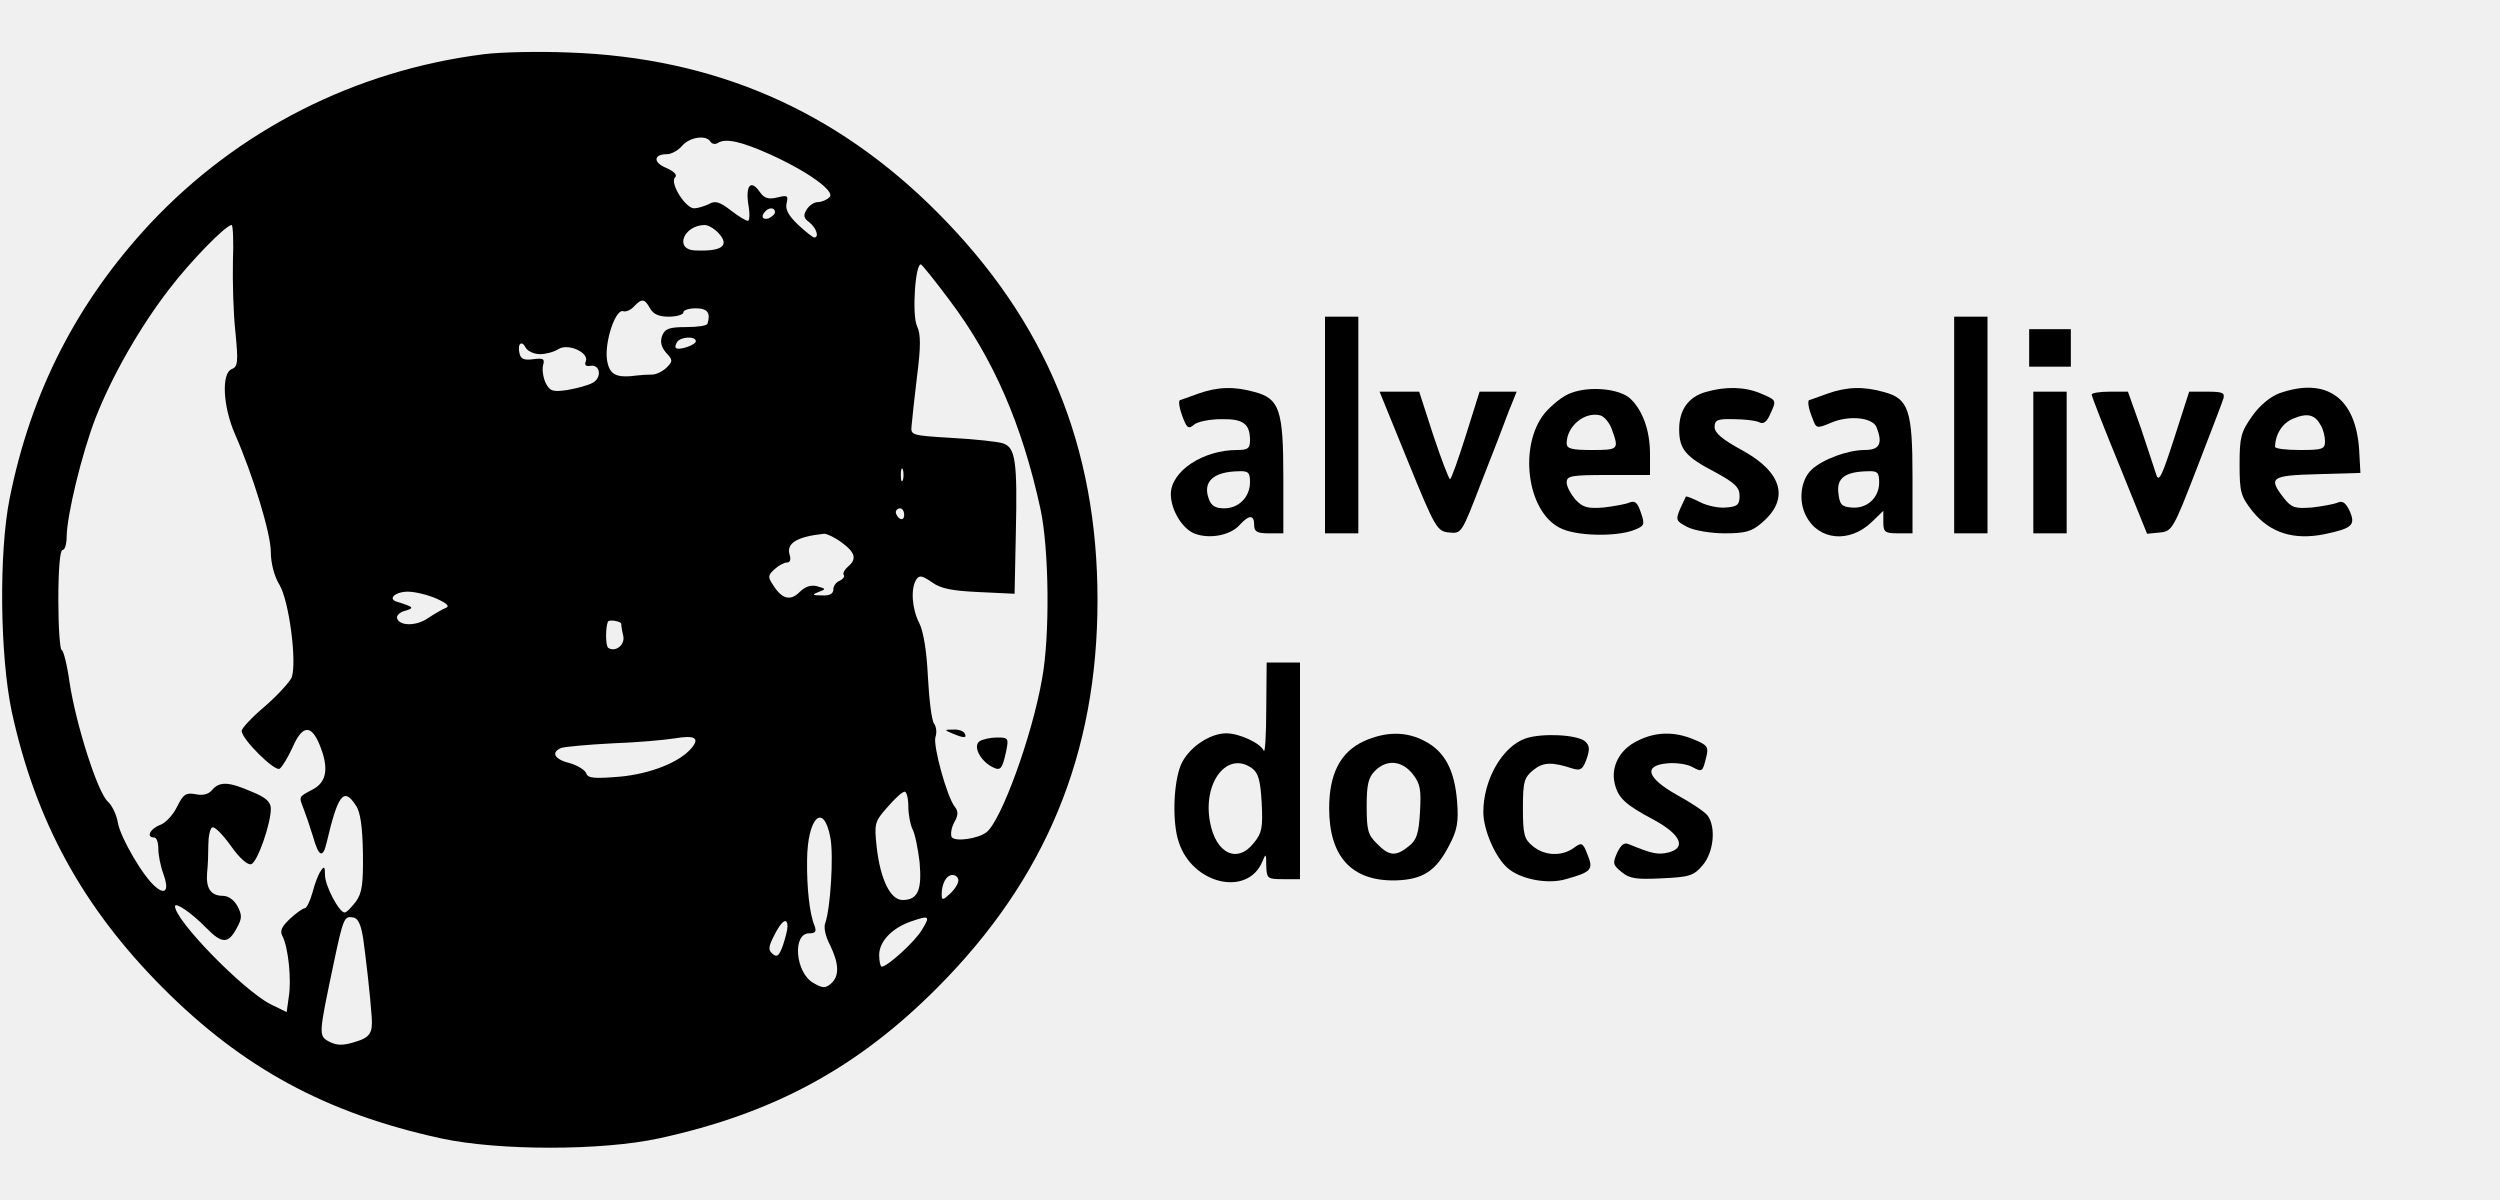
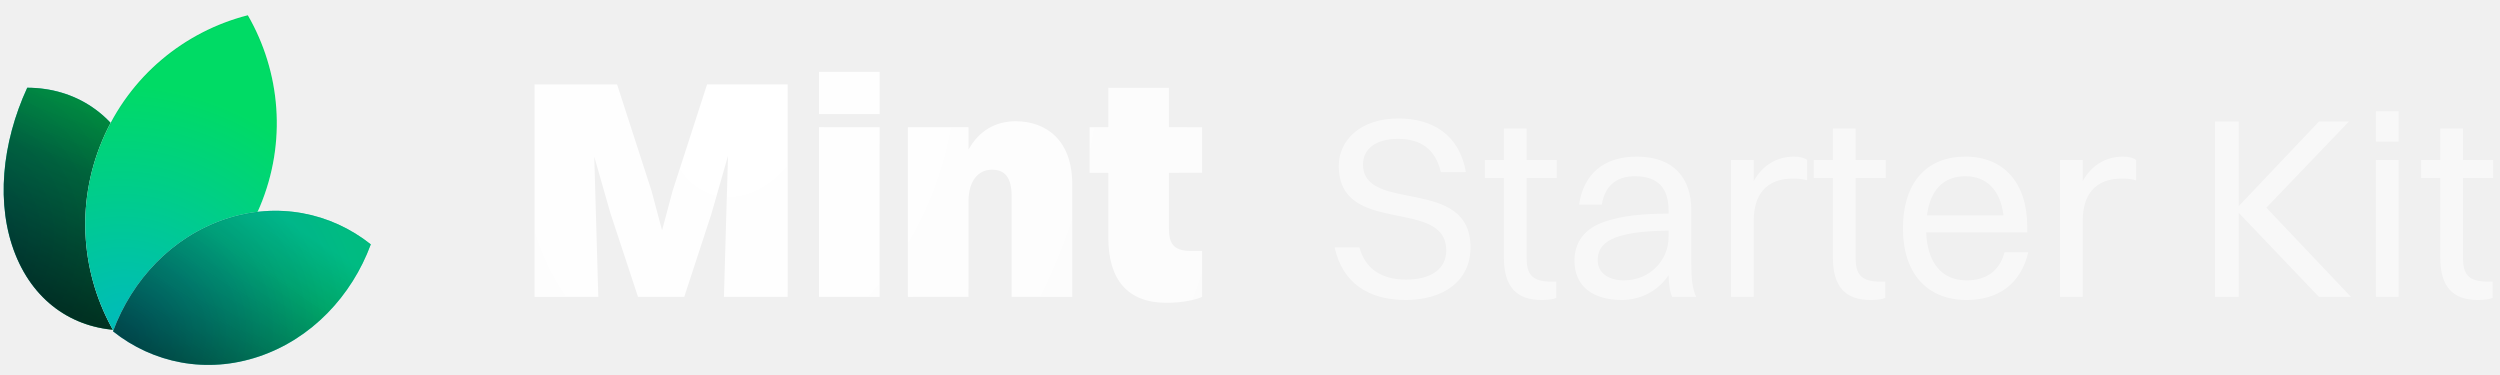
- <svg xmlns="http://www.w3.org/2000/svg" version="1.0" width="600pt" height="288pt" viewBox="0 0 600 288" preserveAspectRatio="xMidYMid meet">
-   <g transform="translate(0,288) scale(0.1,-0.1)" fill="#000000" stroke="none">
-     <path d="M1162 2750 c-310 -39 -591 -182 -802 -407 -175 -188 -286 -404 -337 -660 -26 -131 -23 -376 5 -510 57 -263 170 -470 362 -663 192 -193 393 -302 668 -362 138 -30 386 -30 524 0 275 60 476 169 668 362 260 261 384 561 384 930 0 369 -124 669 -384 930 -245 246 -536 372 -885 384 -71 3 -163 1 -203 -4z m543 -210 c4 -6 12 -7 18 -3 19 12 57 3 124 -27 91 -41 158 -89 144 -103 -7 -7 -19 -12 -28 -12 -9 0 -21 -8 -27 -18 -9 -14 -7 -21 7 -31 16 -13 24 -36 11 -36 -3 0 -21 14 -39 31 -23 22 -31 37 -27 52 4 18 2 19 -23 13 -21 -5 -31 -2 -42 14 -21 30 -34 15 -27 -31 4 -21 3 -39 -1 -39 -5 0 -23 11 -41 25 -27 21 -38 24 -53 15 -11 -5 -27 -10 -35 -10 -21 0 -59 61 -46 74 6 6 -1 14 -21 23 -32 13 -31 33 2 33 10 0 27 9 36 20 18 21 58 27 68 10z m155 -169 c0 -5 -7 -11 -15 -15 -15 -5 -20 5 -8 17 9 10 23 9 23 -2z m-1301 -118 c-1 -49 1 -125 6 -170 7 -72 6 -83 -9 -89 -25 -10 -21 -90 8 -156 43 -98 86 -238 86 -283 0 -26 8 -58 21 -79 23 -39 42 -186 29 -222 -5 -11 -34 -43 -64 -69 -31 -26 -56 -53 -56 -59 0 -20 79 -98 91 -91 6 4 20 27 31 51 23 53 44 56 64 9 24 -57 19 -92 -16 -110 -34 -18 -33 -16 -21 -47 5 -13 15 -42 22 -65 14 -50 24 -54 33 -15 27 115 41 134 70 89 11 -15 16 -52 17 -114 1 -75 -2 -96 -17 -117 -11 -14 -22 -26 -27 -26 -13 0 -47 64 -47 90 0 20 -2 22 -10 10 -6 -8 -15 -32 -20 -52 -6 -21 -14 -38 -19 -38 -4 0 -20 -11 -35 -25 -20 -19 -25 -29 -18 -42 14 -27 22 -105 15 -146 l-5 -36 -39 19 c-66 34 -229 201 -229 235 0 11 40 -16 74 -51 39 -40 54 -40 75 0 12 22 12 30 1 51 -8 15 -22 25 -35 25 -29 0 -41 18 -38 55 2 17 3 47 3 67 0 20 4 39 9 42 5 4 25 -16 45 -44 21 -30 41 -47 49 -44 15 5 47 97 47 133 0 16 -11 27 -46 41 -55 24 -77 25 -95 4 -8 -10 -22 -14 -40 -10 -23 4 -29 0 -44 -30 -9 -19 -27 -39 -41 -44 -24 -9 -34 -30 -14 -30 6 0 10 -12 10 -27 0 -15 5 -41 12 -60 14 -38 6 -52 -18 -32 -30 24 -85 119 -91 154 -3 19 -14 42 -24 51 -25 22 -77 187 -92 286 -6 43 -15 78 -19 78 -4 0 -8 54 -8 120 0 73 4 120 10 120 6 0 10 15 10 33 1 52 36 197 69 283 39 100 106 218 177 310 51 67 136 154 150 154 3 0 5 -39 3 -87z m1166 67 c27 -30 7 -44 -57 -41 -50 2 -28 60 23 61 9 0 24 -9 34 -20z m552 -158 c107 -141 176 -301 220 -503 21 -97 23 -306 4 -408 -24 -138 -98 -340 -133 -368 -20 -16 -76 -24 -84 -12 -3 6 -1 22 6 35 10 17 10 27 2 37 -19 23 -53 147 -47 168 4 11 2 25 -3 32 -6 7 -12 57 -15 112 -3 64 -11 111 -21 130 -17 33 -21 82 -7 104 7 11 14 10 37 -6 22 -16 49 -21 114 -24 l85 -4 3 145 c4 175 -1 206 -31 216 -12 4 -67 10 -122 13 -99 6 -100 6 -97 31 1 14 7 67 13 118 9 70 9 100 0 119 -13 27 -4 156 10 148 4 -3 34 -40 66 -83z m-717 -22 c8 -14 21 -20 45 -20 19 0 35 5 35 10 0 6 14 10 30 10 28 0 36 -11 28 -37 -2 -5 -25 -8 -52 -8 -40 0 -50 -4 -57 -21 -5 -15 -2 -27 10 -41 16 -17 16 -20 1 -35 -9 -9 -25 -17 -35 -17 -11 0 -27 -1 -35 -2 -51 -7 -67 1 -73 36 -7 42 20 125 39 118 6 -2 18 3 25 11 19 20 26 20 39 -4z m110 -79 c0 -9 -41 -23 -48 -16 -2 2 -1 8 3 14 8 13 45 15 45 2z m-374 -31 c13 0 33 5 44 12 23 15 74 -8 66 -29 -4 -9 0 -13 11 -11 24 4 28 -29 5 -41 -11 -6 -38 -13 -60 -17 -35 -5 -42 -3 -52 16 -6 12 -9 31 -7 42 5 17 2 19 -23 16 -21 -3 -30 0 -33 13 -6 24 5 34 15 14 5 -8 20 -15 34 -15z m871 -302 c-3 -7 -5 -2 -5 12 0 14 2 19 5 13 2 -7 2 -19 0 -25z m3 -84 c0 -8 -4 -12 -10 -9 -5 3 -10 10 -10 16 0 5 5 9 10 9 6 0 10 -7 10 -16z m-150 -66 c33 -24 37 -40 15 -58 -8 -7 -13 -16 -10 -20 3 -4 -2 -10 -10 -14 -8 -3 -15 -12 -15 -21 0 -10 -9 -15 -27 -14 -24 0 -25 2 -9 8 19 7 19 8 -3 14 -15 4 -29 -1 -42 -14 -22 -22 -42 -17 -63 16 -14 21 -13 24 3 39 10 9 23 16 30 16 7 0 10 7 6 19 -8 27 17 43 83 50 7 0 26 -9 42 -21z m-974 -134 c27 -12 34 -19 24 -23 -8 -3 -27 -14 -42 -24 -28 -20 -69 -20 -75 -1 -2 6 6 15 19 18 23 7 22 9 -20 22 -22 7 -3 24 27 24 16 0 46 -7 67 -16z m445 -61 c0 -5 2 -18 5 -30 4 -21 -19 -39 -36 -28 -7 4 -7 49 -1 63 3 6 31 1 32 -5z m169 -298 c-28 -34 -98 -62 -172 -69 -62 -5 -77 -4 -81 8 -3 8 -21 19 -38 24 -38 9 -48 26 -22 37 10 3 65 8 123 11 58 2 125 8 150 12 47 8 60 1 40 -23z m520 -141 c0 -19 5 -44 10 -54 6 -11 13 -46 17 -79 6 -67 -4 -91 -41 -91 -29 0 -53 49 -62 127 -6 57 -5 61 26 96 18 21 36 37 41 37 5 0 9 -16 9 -36z m-187 -75 c8 -44 0 -168 -12 -203 -5 -11 0 -33 11 -54 22 -45 23 -75 2 -93 -13 -11 -20 -11 -42 2 -43 24 -51 119 -10 119 15 0 18 4 13 18 -12 28 -19 92 -18 158 1 103 40 140 56 53z m307 -102 c0 -8 -9 -22 -20 -32 -17 -16 -20 -16 -20 -2 0 26 11 47 26 47 8 0 14 -6 14 -13z m-1428 -142 c6 -43 17 -138 20 -185 3 -40 -4 -50 -41 -61 -29 -9 -43 -8 -61 1 -26 14 -25 17 10 184 24 114 26 118 48 114 12 -2 19 -19 24 -53z m1341 24 c-16 -28 -83 -89 -97 -89 -3 0 -6 13 -6 28 0 32 30 64 75 80 46 16 48 14 28 -19z m-323 7 c0 -7 -5 -27 -11 -45 -9 -25 -14 -29 -24 -21 -12 10 -11 17 3 45 18 36 32 45 32 21z" />
-     <path d="M2285 1120 c28 -12 37 -12 30 0 -3 6 -16 10 -28 9 -21 0 -21 -1 -2 -9z" />
-     <path d="M2351 1101 c-16 -11 0 -45 29 -61 21 -11 25 -8 35 38 6 30 5 32 -22 32 -15 0 -34 -4 -42 -9z" />
-     <path d="M3180 1860 l0 -260 40 0 40 0 0 260 0 260 -40 0 -40 0 0 -260z" />
-     <path d="M4690 1860 l0 -260 40 0 40 0 0 260 0 260 -40 0 -40 0 0 -260z" />
-     <path d="M4870 2045 l0 -45 50 0 50 0 0 45 0 45 -50 0 -50 0 0 -45z" />
-     <path d="M2875 1935 c-22 -8 -41 -15 -42 -15 -6 0 -3 -20 7 -45 9 -23 13 -25 26 -14 8 7 38 13 65 13 53 1 69 -11 69 -51 0 -19 -5 -23 -31 -23 -82 0 -159 -51 -159 -106 0 -38 28 -84 58 -95 35 -13 85 -4 107 21 23 25 35 25 35 0 0 -16 7 -20 35 -20 l35 0 0 135 c0 160 -9 188 -68 204 -50 14 -89 13 -137 -4z m125 -212 c0 -36 -27 -63 -62 -63 -21 0 -31 6 -37 23 -15 41 11 65 72 66 23 1 27 -3 27 -26z" />
-     <path d="M3771 1937 c-19 -6 -47 -29 -64 -49 -62 -77 -43 -233 35 -274 37 -21 136 -23 180 -6 25 10 26 13 16 42 -8 24 -14 29 -27 24 -9 -4 -37 -9 -62 -12 -39 -3 -50 0 -68 19 -11 13 -21 31 -21 41 0 16 10 18 100 18 l100 0 0 50 c0 58 -18 106 -48 134 -26 23 -96 30 -141 13z m98 -89 c17 -47 15 -48 -49 -48 -48 0 -60 3 -60 16 0 41 43 77 81 67 10 -3 23 -19 28 -35z" />
-     <path d="M4093 1939 c-41 -12 -63 -43 -63 -89 0 -48 15 -66 86 -103 48 -26 59 -37 59 -57 0 -21 -5 -26 -32 -28 -17 -2 -46 4 -63 13 -18 9 -33 15 -34 13 -1 -2 -7 -15 -14 -30 -11 -26 -9 -29 18 -43 16 -8 55 -15 89 -15 49 0 65 4 89 25 68 57 50 122 -48 175 -46 25 -65 41 -65 55 0 17 7 20 45 19 25 0 52 -3 61 -7 11 -6 19 0 27 18 16 35 17 34 -23 51 -38 16 -84 17 -132 3z" />
-     <path d="M4385 1935 c-22 -8 -41 -15 -42 -15 -6 0 -3 -20 7 -44 9 -25 10 -25 46 -10 43 18 99 12 108 -12 15 -39 7 -54 -29 -54 -40 0 -100 -22 -127 -47 -26 -24 -33 -75 -13 -112 30 -58 104 -65 157 -14 l28 27 0 -27 c0 -24 4 -27 35 -27 l35 0 0 135 c0 160 -9 188 -68 204 -50 14 -89 13 -137 -4z m125 -213 c0 -37 -30 -64 -67 -60 -24 2 -28 8 -31 36 -4 35 17 50 71 51 23 1 27 -3 27 -27z" />
-     <path d="M5470 1936 c-21 -8 -47 -29 -65 -55 -27 -38 -30 -51 -30 -116 0 -67 3 -76 31 -112 42 -52 99 -70 173 -55 67 14 75 22 60 56 -9 19 -17 25 -28 20 -9 -4 -37 -9 -62 -12 -41 -3 -49 -1 -68 23 -38 49 -31 54 82 57 l102 3 -3 55 c-8 126 -79 176 -192 136z m100 -77 c6 -10 10 -27 10 -38 0 -19 -6 -21 -60 -21 -33 0 -60 3 -60 8 1 30 17 56 43 67 35 15 53 10 67 -16z" />
-     <path d="M3379 1773 c66 -162 70 -168 99 -171 30 -3 30 -2 77 120 27 68 56 144 66 171 l19 47 -45 0 -44 0 -33 -105 c-18 -57 -35 -105 -38 -105 -3 1 -21 48 -40 105 l-34 105 -48 0 -47 0 68 -167z" />
-     <path d="M4880 1770 l0 -170 40 0 40 0 0 170 0 170 -40 0 -40 0 0 -170z" />
-     <path d="M5020 1933 c0 -4 30 -81 67 -171 l66 -163 31 3 c29 3 32 8 88 153 32 83 61 158 64 168 4 14 -1 17 -38 17 l-44 0 -36 -112 c-29 -90 -37 -107 -43 -87 -4 13 -21 63 -37 112 l-31 87 -43 0 c-24 0 -44 -3 -44 -7z" />
-     <path d="M3039 1178 c0 -62 -3 -107 -6 -100 -7 18 -58 42 -90 42 -41 0 -92 -36 -109 -76 -18 -44 -21 -138 -5 -185 33 -102 166 -132 201 -46 8 20 9 18 9 -10 1 -32 3 -33 41 -33 l40 0 0 260 0 260 -40 0 -40 0 -1 -112z m-34 -142 c15 -11 20 -29 23 -82 3 -59 1 -73 -18 -96 -40 -52 -92 -27 -106 49 -18 96 42 172 101 129z" />
-     <path d="M3273 1101 c-56 -26 -83 -78 -83 -161 0 -116 54 -175 159 -173 66 2 97 22 129 84 19 36 23 55 19 106 -6 74 -29 119 -77 144 -44 24 -94 24 -147 0z m117 -78 c19 -24 21 -38 18 -92 -3 -52 -8 -67 -27 -82 -31 -25 -47 -24 -76 6 -22 21 -25 33 -25 90 0 52 4 69 20 85 28 28 64 25 90 -7z" />
-     <path d="M3662 1108 c-56 -19 -102 -99 -102 -177 0 -43 29 -109 58 -134 30 -27 96 -40 140 -27 61 17 67 23 52 59 -11 29 -14 30 -33 16 -29 -21 -70 -19 -98 4 -21 17 -24 28 -24 91 0 64 3 74 25 92 24 19 44 20 96 3 18 -5 23 -1 32 24 8 23 7 32 -4 42 -20 16 -102 20 -142 7z" />
-     <path d="M3930 1102 c-42 -20 -64 -61 -55 -101 8 -36 25 -52 95 -89 64 -35 78 -67 34 -78 -25 -6 -39 -3 -95 20 -11 5 -19 -2 -28 -21 -11 -25 -10 -29 11 -46 19 -16 36 -18 96 -15 66 3 77 6 98 31 27 31 33 92 12 120 -7 9 -40 31 -73 49 -73 41 -82 71 -23 76 20 2 47 -2 58 -8 26 -14 26 -13 35 23 6 24 3 29 -29 42 -47 20 -93 19 -136 -3z" />
-   </g>
+ <svg xmlns="http://www.w3.org/2000/svg" width="160" height="24" viewBox="0 0 160 24" fill="none">
+   <path d="M7.953 21.139C4.896 21.13 2.255 19.458 0.987 16.29C-0.28 13.121 0.109 9.163 1.744 5.615C4.801 5.624 7.442 7.296 8.71 10.465C9.977 13.633 9.588 17.591 7.953 21.139Z" fill="white" />
+   <path d="M7.953 21.139C4.896 21.13 2.255 19.458 0.987 16.29C-0.28 13.121 0.109 9.163 1.744 5.615C4.801 5.624 7.442 7.296 8.71 10.465C9.977 13.633 9.588 17.591 7.953 21.139Z" fill="url(#paint0_radial_115_109)" />
+   <path d="M7.953 21.139C4.896 21.13 2.255 19.458 0.987 16.29C-0.28 13.121 0.109 9.163 1.744 5.615C4.801 5.624 7.442 7.296 8.71 10.465C9.977 13.633 9.588 17.591 7.953 21.139Z" fill="black" fill-opacity="0.5" style="mix-blend-mode:hard-light" />
+   <path d="M7.953 21.139C4.896 21.13 2.255 19.458 0.987 16.29C-0.28 13.121 0.109 9.163 1.744 5.615C4.801 5.624 7.442 7.296 8.71 10.465C9.977 13.633 9.588 17.591 7.953 21.139Z" fill="url(#paint1_linear_115_109)" fill-opacity="0.5" style="mix-blend-mode:hard-light" />
+   <path d="M7.935 21.111C4.897 21.096 2.274 19.431 1.013 16.279C-0.248 13.124 0.136 9.182 1.762 5.643C4.8 5.659 7.423 7.324 8.684 10.476C9.945 13.63 9.561 17.572 7.935 21.111Z" stroke="url(#paint2_linear_115_109)" stroke-opacity="0.05" stroke-width="0.056" />
+   <path d="M7.31 21.257C11.354 20.221 14.884 17.375 16.628 13.236C18.373 9.097 17.945 4.587 15.86 0.976C11.816 2.012 8.287 4.858 6.542 8.998C4.797 13.137 5.225 17.646 7.31 21.257Z" fill="white" />
+   <path d="M7.31 21.257C11.354 20.221 14.884 17.375 16.628 13.236C18.373 9.097 17.945 4.587 15.86 0.976C11.816 2.012 8.287 4.858 6.542 8.998C4.797 13.137 5.225 17.646 7.31 21.257Z" fill="url(#paint3_radial_115_109)" />
+   <path d="M16.602 13.225C14.864 17.349 11.351 20.187 7.324 21.225C5.253 17.624 4.829 13.132 6.568 9.009C8.306 4.885 11.819 2.047 15.846 1.009C17.918 4.61 18.341 9.101 16.602 13.225Z" stroke="url(#paint4_linear_115_109)" stroke-opacity="0.05" stroke-width="0.056" />
+   <path d="M7.234 21.207C9.789 23.237 13.21 23.951 16.577 22.814C19.944 21.677 22.506 18.945 23.73 15.638C21.175 13.608 17.754 12.894 14.387 14.031C11.02 15.168 8.458 17.901 7.234 21.207Z" fill="white" />
+   <path d="M7.234 21.207C9.789 23.237 13.21 23.951 16.577 22.814C19.944 21.677 22.506 18.945 23.73 15.638C21.175 13.608 17.754 12.894 14.387 14.031C11.02 15.168 8.458 17.901 7.234 21.207Z" fill="url(#paint5_radial_115_109)" />
+   <path d="M7.234 21.207C9.789 23.237 13.21 23.951 16.577 22.814C19.944 21.677 22.506 18.945 23.73 15.638C21.175 13.608 17.754 12.894 14.387 14.031C11.02 15.168 8.458 17.901 7.234 21.207Z" fill="black" fill-opacity="0.2" style="mix-blend-mode:hard-light" />
+   <path d="M7.234 21.207C9.789 23.237 13.21 23.951 16.577 22.814C19.944 21.677 22.506 18.945 23.73 15.638C21.175 13.608 17.754 12.894 14.387 14.031C11.02 15.168 8.458 17.901 7.234 21.207Z" fill="url(#paint6_linear_115_109)" fill-opacity="0.5" style="mix-blend-mode:hard-light" />
+   <path d="M16.568 22.787C13.218 23.918 9.814 23.212 7.267 21.198C8.492 17.907 11.044 15.189 14.396 14.058C17.747 12.927 21.15 13.633 23.697 15.648C22.472 18.938 19.92 21.656 16.568 22.787Z" stroke="url(#paint7_linear_115_109)" stroke-opacity="0.05" stroke-width="0.056" />
+   <path d="M34.212 19V5.4H39.492L41.692 12.2L42.372 14.74L43.052 12.2L45.252 5.4H50.412V19H46.332L46.592 9.98L45.532 13.68L43.792 19H40.832L39.052 13.6L38.032 10.02L38.292 19H34.212ZM52.416 7.3V4.6H56.295V7.3H52.416ZM52.416 19V8.14H56.295V19H52.416ZM58.104 19V8.14H61.984V9.58C62.664 8.34 63.744 7.76 65.004 7.76C66.964 7.76 68.624 8.98 68.624 11.78V19H64.744V12.56C64.744 11.34 64.304 10.86 63.484 10.86C62.604 10.86 61.984 11.58 61.984 12.88V19H58.104ZM70.933 15.22V11.06H69.733V8.14H70.933V5.62H74.813V8.14H76.933V11.06H74.813V14.6C74.813 15.5 75.033 16.06 76.213 16.06H76.933V19C76.493 19.2 75.673 19.38 74.653 19.38C72.153 19.38 70.933 17.88 70.933 15.22Z" fill="url(#paint8_radial_115_109)" />
+   <path d="M87.232 10.519C87.232 13.687 94.112 11.229 94.112 15.832C94.112 17.994 92.364 19.198 89.971 19.198C87.562 19.198 85.912 18.093 85.417 15.832H87.001C87.364 17.169 88.371 17.895 89.987 17.895C91.671 17.895 92.561 17.152 92.561 16.03C92.561 12.598 85.681 15.155 85.681 10.618C85.681 9.001 87.034 7.582 89.509 7.582C91.671 7.582 93.403 8.621 93.816 11.014H92.215C91.868 9.529 90.912 8.886 89.476 8.886C88.057 8.886 87.232 9.529 87.232 10.519ZM96.25 16.476V11.393H95.029V10.239H96.25V8.226H97.702V10.239H99.632V11.393H97.702V16.476C97.702 17.532 98.015 18.026 99.302 18.026H99.599V19.066C99.434 19.148 99.071 19.198 98.659 19.198C97.025 19.198 96.25 18.323 96.25 16.476ZM102.516 13.093H101.064C101.345 11.162 102.615 10.024 104.76 10.024C107.103 10.024 108.242 11.393 108.242 13.44V16.888C108.242 17.895 108.324 18.521 108.555 19H107.021C106.856 18.654 106.806 18.142 106.79 17.614C106.047 18.72 104.859 19.198 103.803 19.198C101.988 19.198 100.767 18.357 100.767 16.69C100.767 15.486 101.427 14.611 102.714 14.182C103.902 13.786 105.107 13.687 106.79 13.671V13.473C106.79 12.053 106.13 11.278 104.628 11.278C103.374 11.278 102.698 11.971 102.516 13.093ZM102.252 16.657C102.252 17.465 102.929 17.944 103.952 17.944C105.569 17.944 106.79 16.674 106.79 15.172V14.759C103.061 14.793 102.252 15.585 102.252 16.657ZM110.787 19V10.239H112.239V11.591C112.833 10.519 113.774 10.024 114.83 10.024C115.176 10.024 115.49 10.107 115.655 10.239V11.542C115.407 11.46 115.094 11.427 114.747 11.427C112.998 11.427 112.239 12.515 112.239 14.1V19H110.787ZM117.305 16.476V11.393H116.084V10.239H117.305V8.226H118.757V10.239H120.688V11.393H118.757V16.476C118.757 17.532 119.071 18.026 120.358 18.026H120.655V19.066C120.49 19.148 120.127 19.198 119.714 19.198C118.081 19.198 117.305 18.323 117.305 16.476ZM129.809 16.145C129.33 18.192 127.862 19.198 125.865 19.198C123.324 19.198 121.79 17.482 121.79 14.627C121.79 11.658 123.324 10.024 125.783 10.024C128.258 10.024 129.743 11.723 129.743 14.512V14.875H123.275C123.357 16.838 124.281 17.944 125.865 17.944C127.103 17.944 127.977 17.35 128.291 16.145H129.809ZM125.783 11.278C124.38 11.278 123.539 12.152 123.324 13.786H128.225C128.027 12.169 127.152 11.278 125.783 11.278ZM131.843 19V10.239H133.295V11.591C133.889 10.519 134.829 10.024 135.885 10.024C136.232 10.024 136.545 10.107 136.71 10.239V11.542C136.463 11.46 136.149 11.427 135.803 11.427C134.054 11.427 133.295 12.515 133.295 14.1V19H131.843ZM141.763 19V7.78H143.281V13.192L148.413 7.78H150.327L145.047 13.291L150.459 19H148.413L143.281 13.621V19H141.763ZM152.06 9.067V7.12H153.512V9.067H152.06ZM152.06 19V10.239H153.512V19H152.06ZM156.178 16.476V11.393H154.957V10.239H156.178V8.226H157.63V10.239H159.56V11.393H157.63V16.476C157.63 17.532 157.943 18.026 159.23 18.026H159.527V19.066C159.362 19.148 158.999 19.198 158.587 19.198C156.953 19.198 156.178 18.323 156.178 16.476Z" fill="white" fill-opacity="0.55" />
+   <defs>
+     <radialGradient id="paint0_radial_115_109" cx="0" cy="0" r="1" gradientUnits="userSpaceOnUse" gradientTransform="translate(-3.00503 15.023) rotate(-10.029) scale(17.9572 17.784)">
+       <stop stop-color="#00B0BB" />
+       <stop offset="1" stop-color="#00DB65" />
+     </radialGradient>
+     <linearGradient id="paint1_linear_115_109" x1="7.39" y1="4.813" x2="1.63" y2="18.689" gradientUnits="userSpaceOnUse">
+       <stop stop-color="#18E299" />
+       <stop offset="1" />
+     </linearGradient>
+     <linearGradient id="paint2_linear_115_109" x1="7.948" y1="8.016" x2="1.761" y2="18.746" gradientUnits="userSpaceOnUse">
+       <stop />
+       <stop offset="1" stop-opacity="0" />
+     </linearGradient>
+     <radialGradient id="paint3_radial_115_109" cx="0" cy="0" r="1" gradientUnits="userSpaceOnUse" gradientTransform="translate(8.11404 20.8822) rotate(-75.7542) scale(21.6246 23.7772)">
+       <stop stop-color="#00BBBB" />
+       <stop offset="0.713" stop-color="#00DB65" />
+     </radialGradient>
+     <linearGradient id="paint4_linear_115_109" x1="7.602" y1="5.871" x2="15.556" y2="16.372" gradientUnits="userSpaceOnUse">
+       <stop />
+       <stop offset="1" stop-opacity="0" />
+     </linearGradient>
+     <radialGradient id="paint5_radial_115_109" cx="0" cy="0" r="1" gradientUnits="userSpaceOnUse" gradientTransform="translate(7.84537 21.5181) rotate(-20.3525) scale(18.5603 17.32)">
+       <stop stop-color="#00B0BB" />
+       <stop offset="1" stop-color="#00DB65" />
+     </radialGradient>
+     <linearGradient id="paint6_linear_115_109" x1="16.808" y1="13.007" x2="10.041" y2="22.994" gradientUnits="userSpaceOnUse">
+       <stop stop-color="#00B1BC" />
+       <stop offset="1" />
+     </linearGradient>
+     <linearGradient id="paint7_linear_115_109" x1="16.808" y1="13.007" x2="14.169" y2="23.841" gradientUnits="userSpaceOnUse">
+       <stop />
+       <stop offset="1" stop-opacity="0" />
+     </linearGradient>
+     <radialGradient id="paint8_radial_115_109" cx="0" cy="0" r="1" gradientUnits="userSpaceOnUse" gradientTransform="translate(47.2781 7) rotate(19.0047) scale(67.5582 85.7506)">
+       <stop stop-color="white" />
+       <stop offset="1" stop-color="white" stop-opacity="0.5" />
+     </radialGradient>
+   </defs>
</svg>
